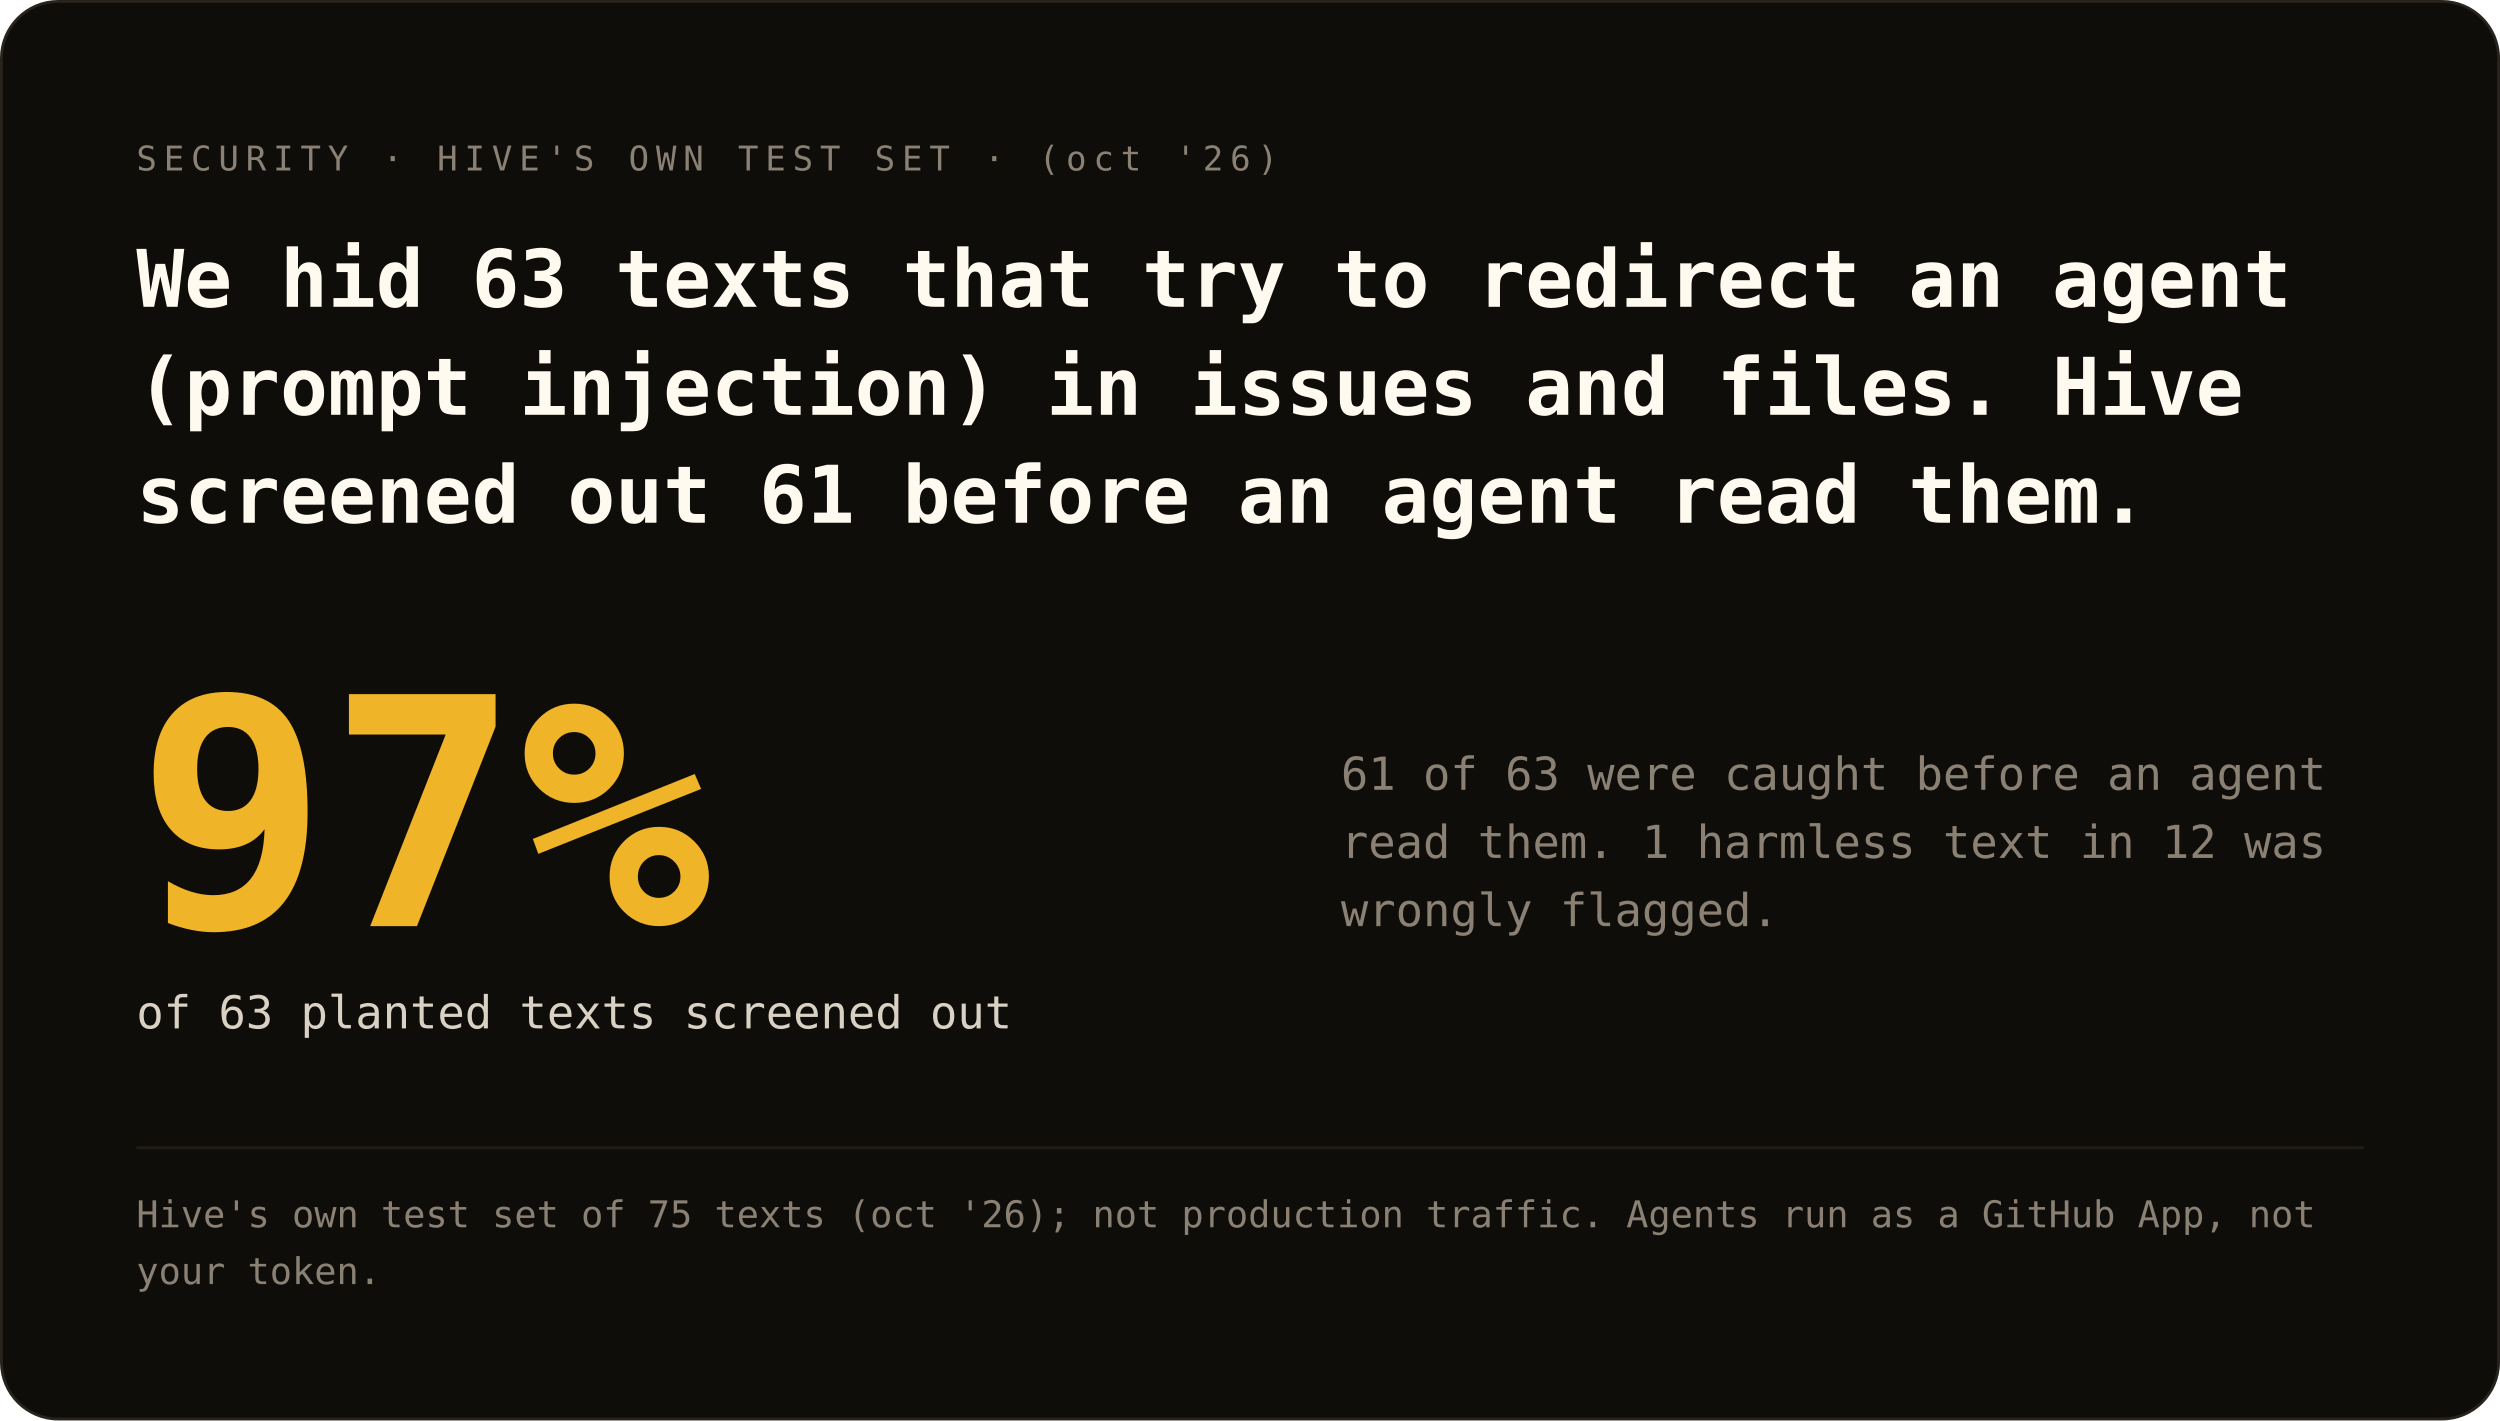
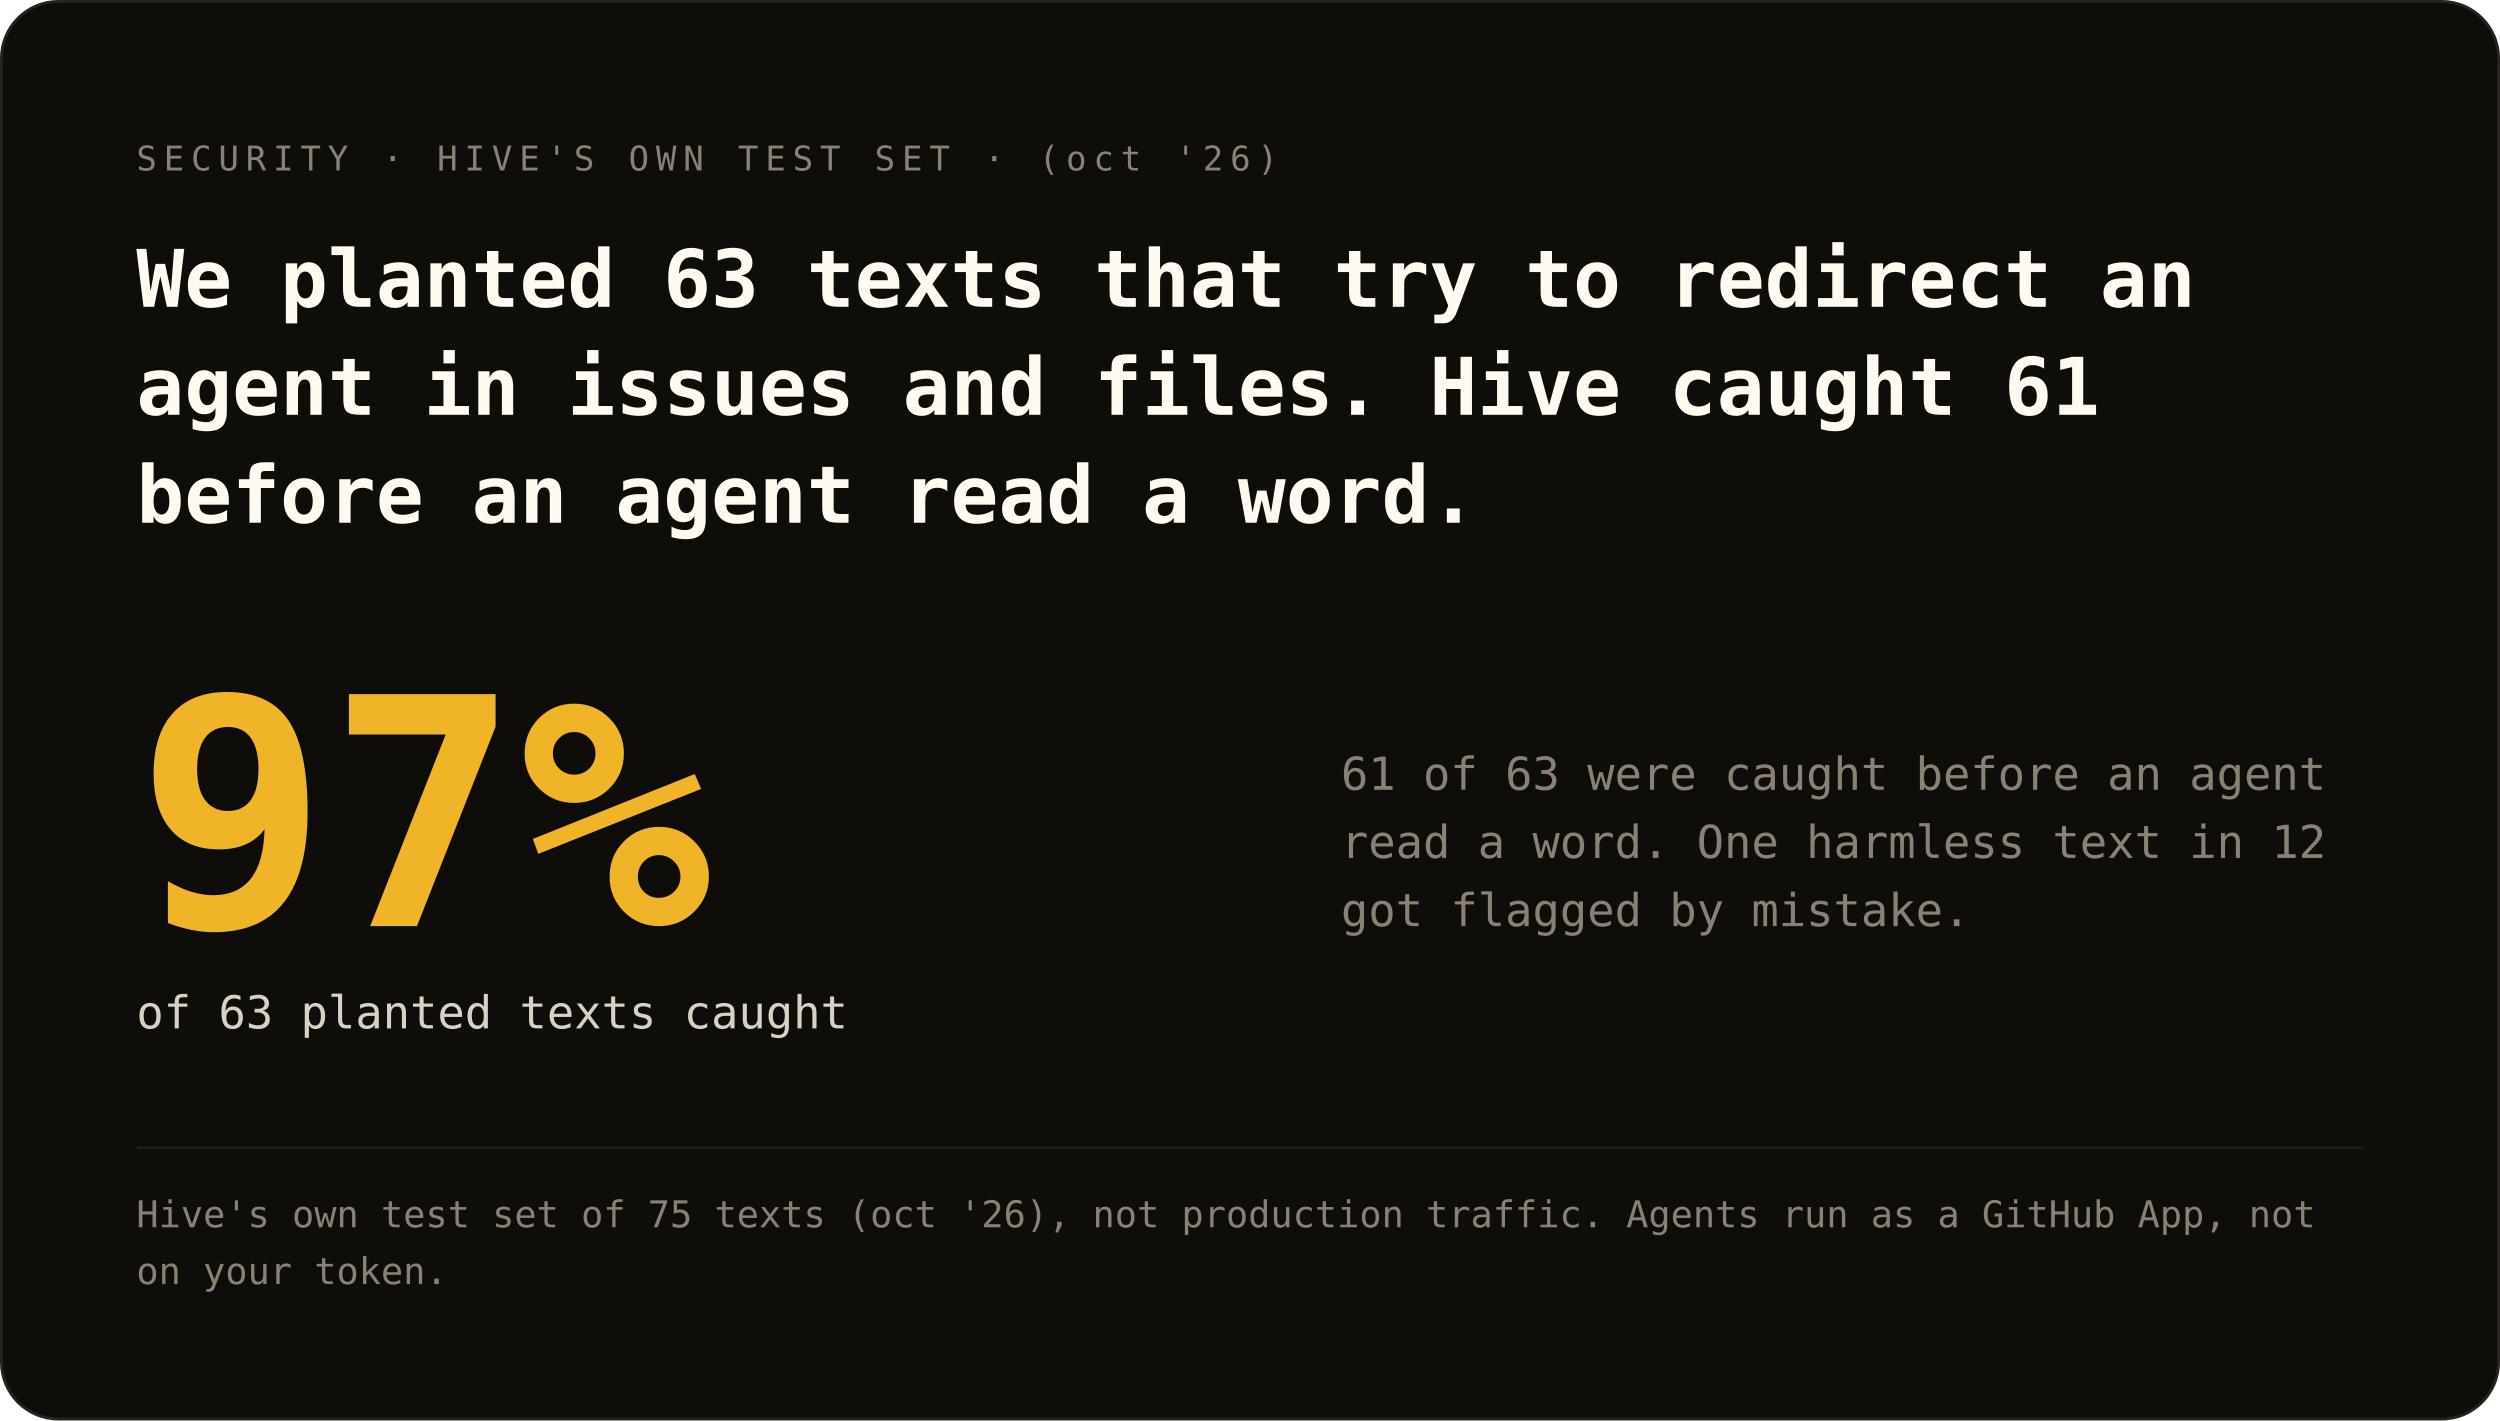
- <svg xmlns="http://www.w3.org/2000/svg" width="1760" height="1000" viewBox="0 0 880 500" role="img" aria-label="97% of planted text that tries to redirect an agent (prompt injection) was screened out before an agent read it, with 1 false alarm in 12 harmless texts" font-family="'IBM Plex Mono', 'JetBrains Mono', ui-monospace, SFMono-Regular, Menlo, Consolas, monospace">
+ <svg xmlns="http://www.w3.org/2000/svg" width="1760" height="1000" viewBox="0 0 880 500" role="img" aria-label="Hive caught 61 of 63 planted texts that try to redirect an agent before an agent read a word. One harmless text in 12 got flagged by mistake." font-family="'IBM Plex Mono', 'JetBrains Mono', ui-monospace, SFMono-Regular, Menlo, Consolas, monospace">
  <rect x="0.5" y="0.5" width="879" height="499" rx="20" fill="#0f0d0a" stroke="#28231c" />
  <text x="48" y="60" fill="#8a8174" font-size="12" font-weight="500" letter-spacing="2.4">SECURITY · HIVE'S OWN TEST SET · (oct '26)</text>
-   <text x="48" y="108" fill="#fffaf0" font-size="28" font-weight="700">We hid 63 texts that try to redirect an agent</text>
-   <text x="48" y="146" fill="#fffaf0" font-size="28" font-weight="700">(prompt injection) in issues and files. Hive</text>
-   <text x="48" y="184" fill="#fffaf0" font-size="28" font-weight="700">screened out 61 before an agent read them.</text>
+   <text x="48" y="108" fill="#fffaf0" font-size="28" font-weight="700">We planted 63 texts that try to redirect an</text>
+   <text x="48" y="146" fill="#fffaf0" font-size="28" font-weight="700">agent in issues and files. Hive caught 61</text>
+   <text x="48" y="184" fill="#fffaf0" font-size="28" font-weight="700">before an agent read a word.</text>
  <text x="48" y="326" fill="#f0b429" font-size="112" font-weight="700">97%</text>
-   <text x="48" y="362" fill="#d9d1c4" font-size="16">of 63 planted texts screened out</text>
+   <text x="48" y="362" fill="#d9d1c4" font-size="16">of 63 planted texts caught</text>
  <text x="472" y="278" fill="#8a8174" font-size="16">61 of 63 were caught before an agent</text>
-   <text x="472" y="302" fill="#8a8174" font-size="16">read them. 1 harmless text in 12 was</text>
-   <text x="472" y="326" fill="#8a8174" font-size="16">wrongly flagged.</text>
+   <text x="472" y="302" fill="#8a8174" font-size="16">read a word. One harmless text in 12</text>
+   <text x="472" y="326" fill="#8a8174" font-size="16">got flagged by mistake.</text>
  <line x1="48" y1="404" x2="832" y2="404" stroke="#211c16" />
-   <text x="48" y="432" fill="#8a8174" font-size="13">Hive's own test set of 75 texts (oct '26); not production traffic. Agents run as a GitHub App, not</text>
-   <text x="48" y="452" fill="#8a8174" font-size="13">your token.</text>
+   <text x="48" y="432" fill="#8a8174" font-size="13">Hive's own test set of 75 texts (oct '26), not production traffic. Agents run as a GitHub App, not</text>
+   <text x="48" y="452" fill="#8a8174" font-size="13">on your token.</text>
</svg>
